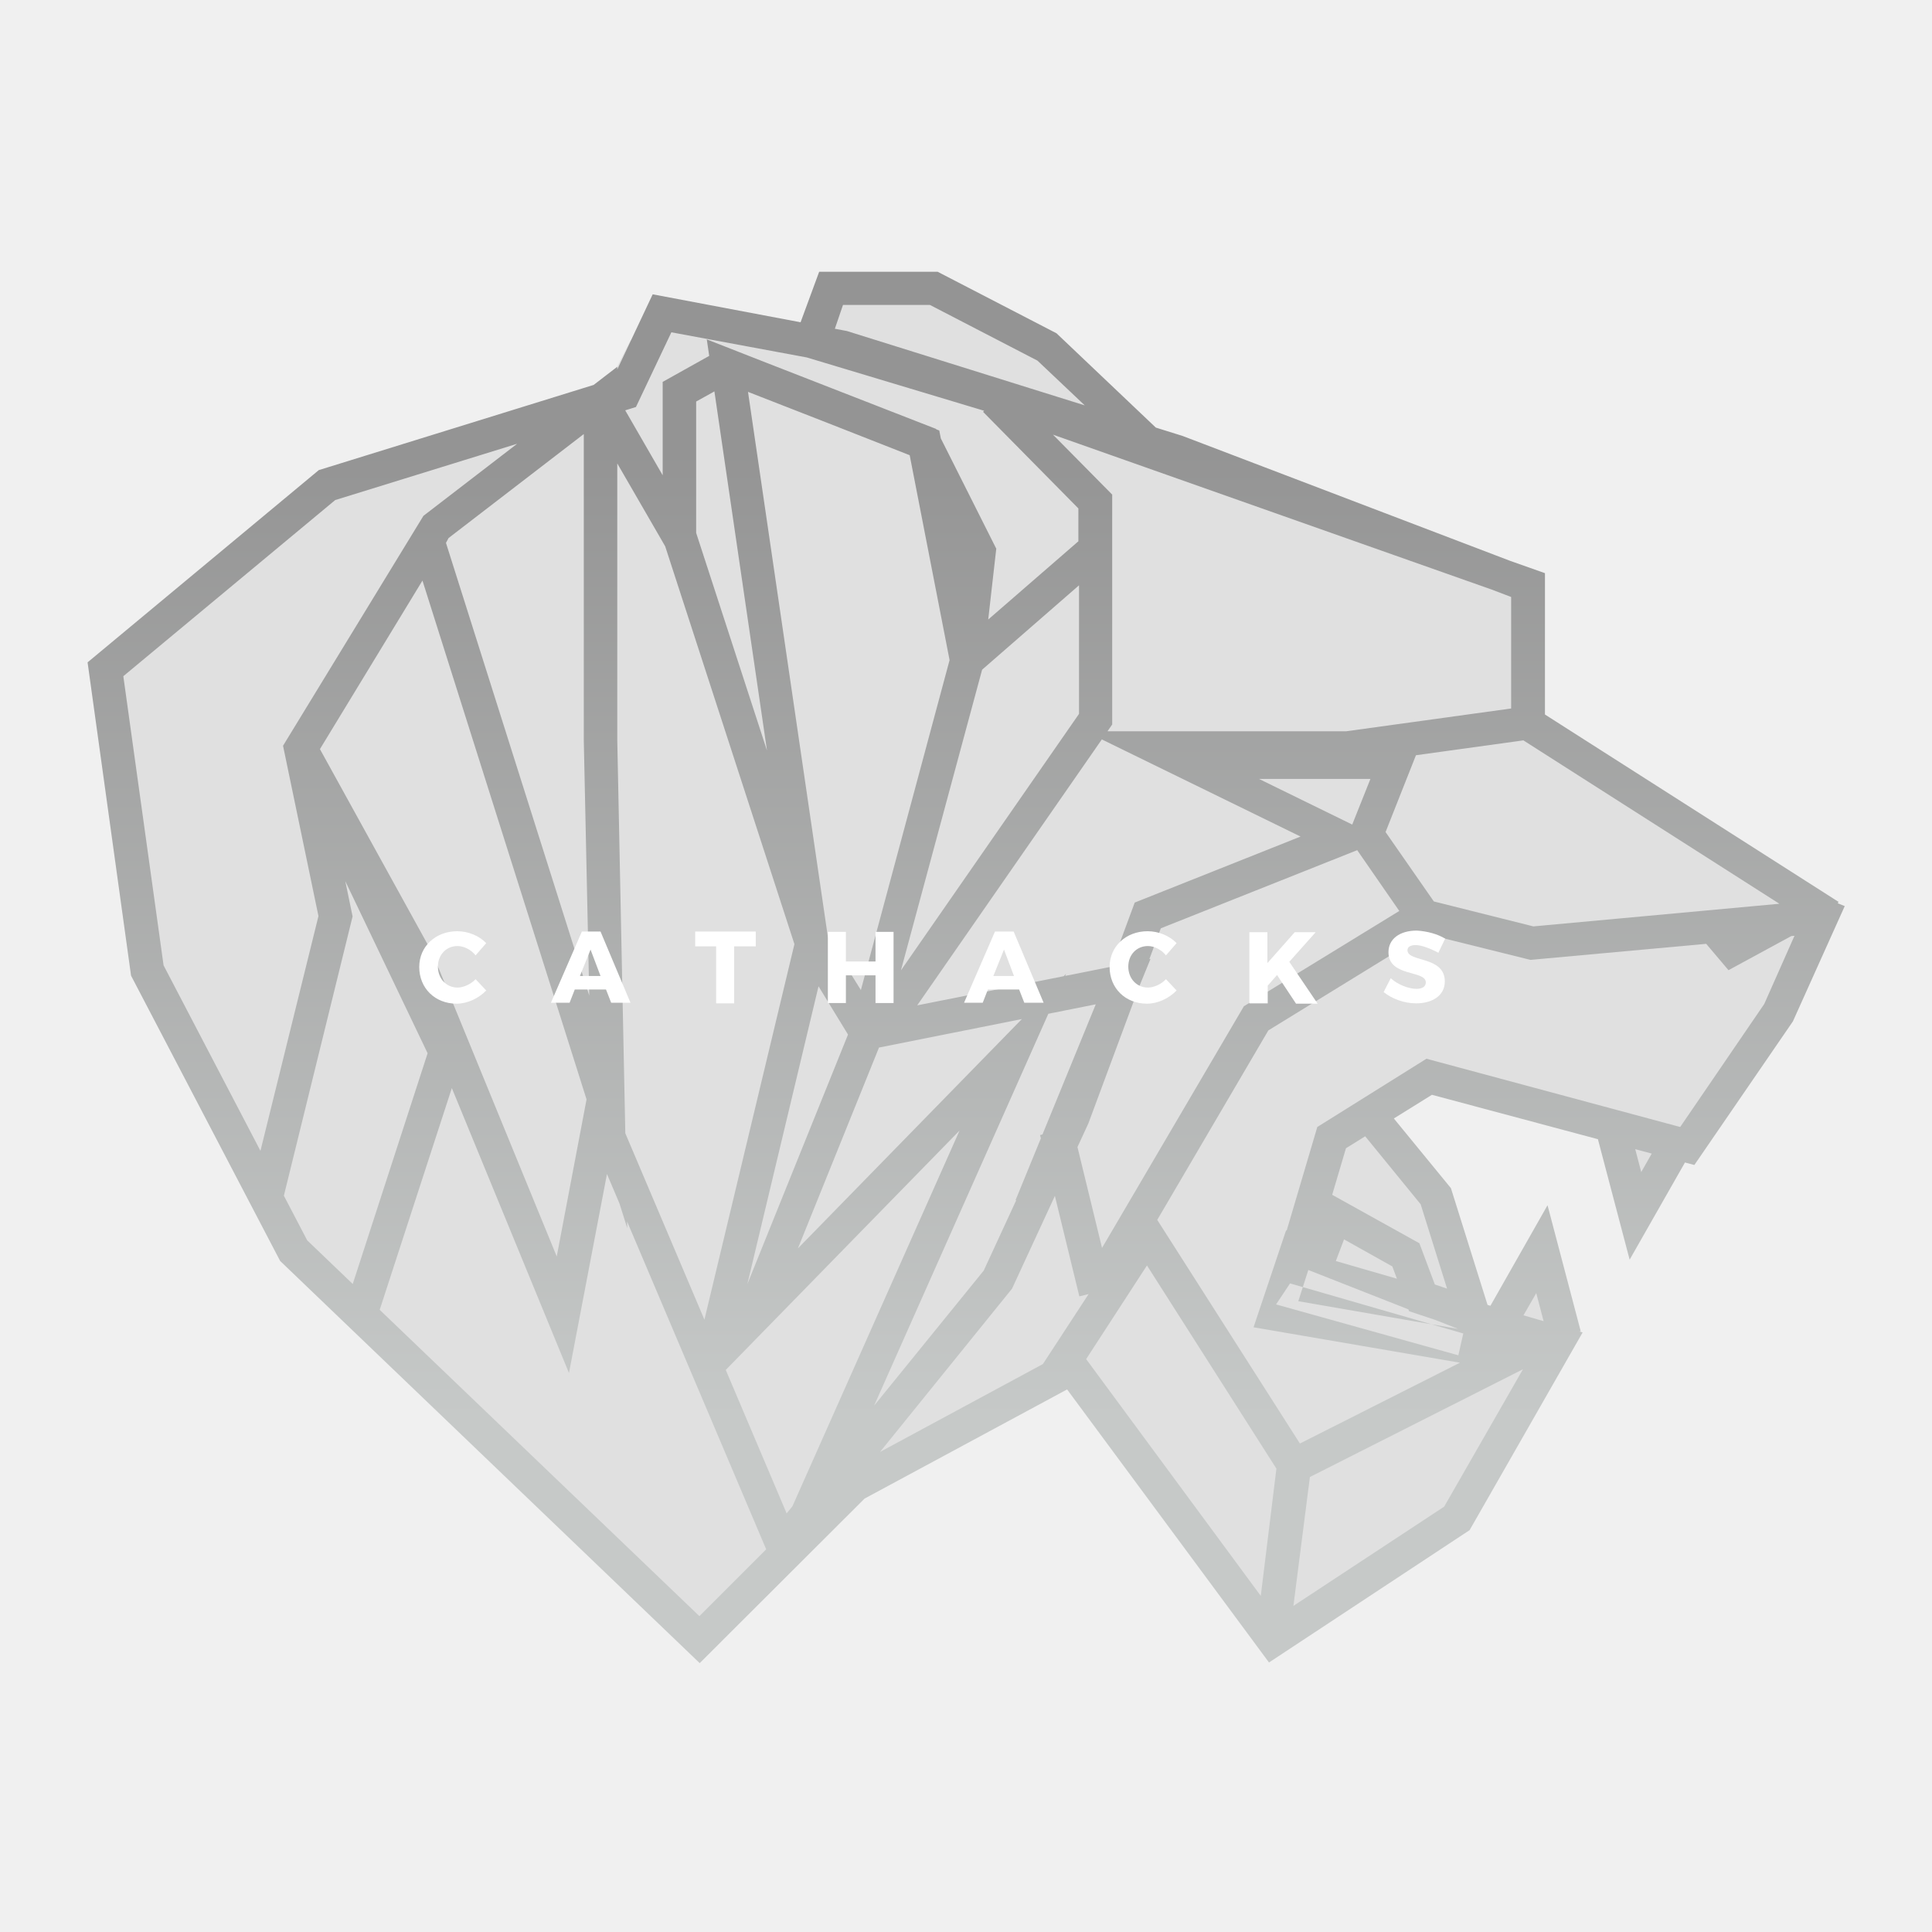
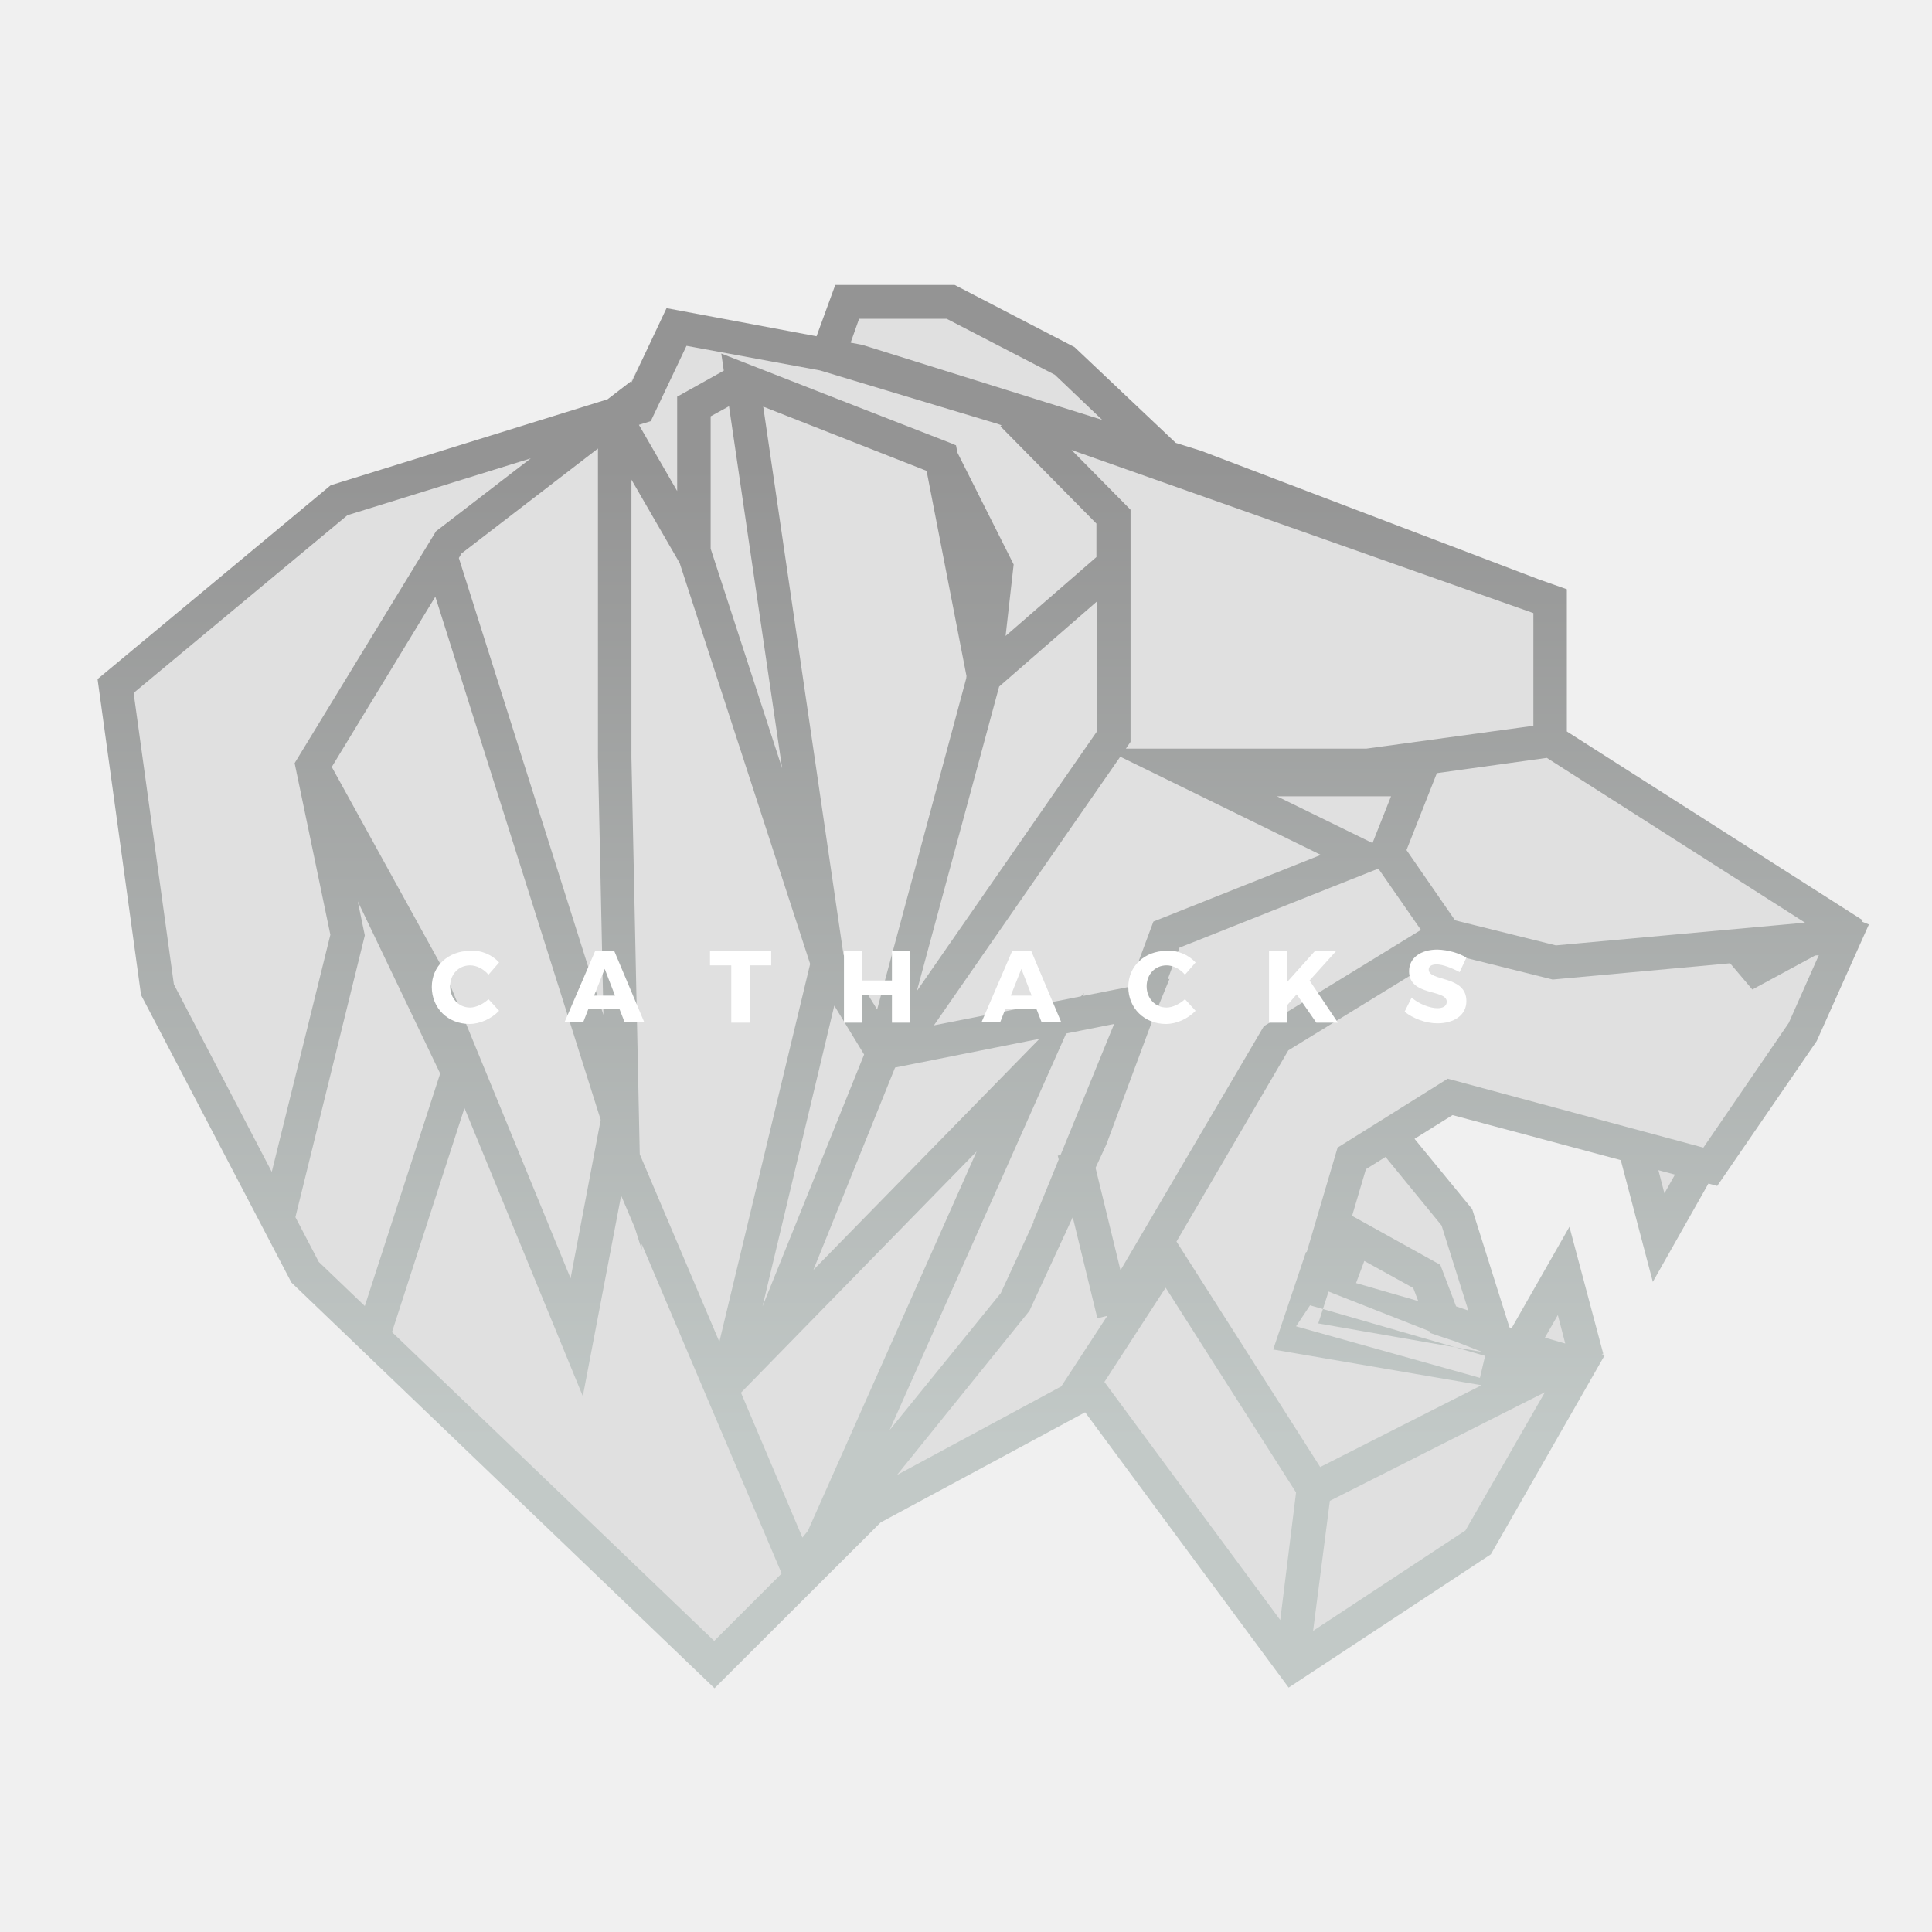
<svg xmlns="http://www.w3.org/2000/svg" version="1.1" id="Layer_1" x="0px" y="0px" viewBox="0 0 600 600" enable-background="new 0 0 600 600" xml:space="preserve">
-   <path fill="#FFFFFF" d="M436.8,284.7l-2,4.2c-2.2-1.2-5-2.2-6.7-2.2c-1.4,0-2.4,0.5-2.4,1.5c0,3.6,11,1.6,11,9.2  c0,4.2-3.7,6.4-8.4,6.4c-3.5,0-7.1-1.4-9.5-3.3l2.1-4.1c2.1,1.9,5.3,3.1,7.6,3.1c1.7,0,2.7-0.6,2.7-1.9c0-3.7-11-1.5-11-8.9  c0-3.8,3.3-6.3,8.3-6.3C431.6,282.4,434.7,283.3,436.8,284.7z" />
-   <g>
-     <g id="Layer_5_1_">
-       <polygon fill="#E0E0E0" points="215.7,507.6 92,389.5 45.5,300.4 31.9,207.3 104.3,147.2 186.2,124.6 195.7,105.9 208,95.9     251.1,108.2 260,86.4 292.8,90.6 328.3,109.7 344.6,130.5 470.9,179.9 475.7,224.3 561.7,279.6 565.1,290.5 522,356 507.1,381.3     501.6,351.9 445.6,334.8 425.1,345.1 434,356 448.8,377.2 459.2,412.7 466.8,407.9 479.8,387.4 483.2,414.1 451.8,474.8     395.8,503.4 332.3,427.7 270.8,459.8   " />
-     </g>
-     <linearGradient id="SVGID_1_" gradientUnits="userSpaceOnUse" x1="298.5" y1="-197.47" x2="298.5" y2="553.52" gradientTransform="matrix(0.4 0 0 -0.4 180.6 361.4)">
-       <stop offset="3.271244e-04" style="stop-color:#C6C9C8" />
-       <stop offset="1" style="stop-color:#949494" />
-     </linearGradient>
-     <path fill="url(#SVGID_1_)" d="M452.9,420.9l-56.6-15.8l7.7-11.6l50.6,19.9L452.9,420.9z M393.9,320l48.8-30l32.6,8.1l93.1-8.5   l-0.9-10.3l-91.3,8.4l-35.1-8.8l-54.8,33.6l-50.6,86.2l9,5.2L393.9,320z M254.2,306.3l12.4,20.3l73.7-14.7l-24.9,60.8l9.7,3.9   l32.2-78.8l-85.4,17L250,279.5l-33.6,140.2l10.1,2.5L254.2,306.3z M144.1,326.3L130.6,298l3.7-2L97.9,230l-9.3,4.7l44.2,92.4   L107,406.6l9.9,3.3L144.1,326.3z M345.4,172.8v-19.2l-32.6-33l-7.5,7.3l29.6,30v10.2l-28,24.3l2.5-22l-18.7-37.2l-65.4-25.5   l-19.5,10.9v29l-15-26l-9,5.2l34.4,59.5v-61.6l9.9-5.5l57,22.4l15.6,30.9l-5.2,45.5L345.4,172.8z M331.1,302.4l-83.3,85.3   l26.2-64.9l31.7-117.4l-14-71.7l-72.2-28.3l18.7,127.7l-22-67.6l-9.9,3.3l40.9,125.9l10.1-2.4l-25-170.6l50.2,19.6l12.4,63.7   l-30.7,114.2l-45.7,113.3l79.5-81.4l-56.4,126.8l9.6,4.2L331.1,302.4z M268.5,465.4l62.9-33.9l62.7,84.8l62.3-41.1l35.1-61.4   l-83.3-24.1l9.8-33.1l26.7-16.6l81.5,21.8l30.6-44.6l16.1-35.8l-2.2-0.9l0.3-0.4l-91.2-58.2v-43.6l-112.5-42.9l-104.3-32.6   l-60.3-11.4l-12.4,26.3L99,146l-71.8,59.7L40.7,303L87,391.6l130.3,124.9L268.5,465.4z M262.2,456.9l-45,45L95.4,385.2l-44.6-85.4   L38.3,210l65.8-54.7l93.4-28.9l11-23.2l51.7,9.6l103.5,32.3l105.6,40.3v42.1l90.4,57.7l-11.8,26.6L521.8,350L443,328.8L409.1,350   l-13.9,47l80.6,23.3l-27.3,47.6l-52.1,34.3L334.3,418L262.2,456.9z M450.6,369l-20.8-25.4l-8.1,6.5l19.5,23.9l8.2,26.2l-3.8-1.3   l-4.8-12.8l-28.8-16l-7.7,20.1l9.7,3.7l3.4-9l15,8.4l5.2,13.9l27.9,9.3L450.6,369z M314.3,400.2l23.7-51.3l22.5-60.6l69.1-27.5   l-47.6-23.3h36.4l61.4-8.5v-51l-173.7-61.4l-3.4,9.8l166.8,58.9v34.7l-51.4,7.1H337l66.9,32.7l-51.5,20.5l-23.9,64.5l-23,49.8   L244.3,470l-59.8-140.9l-11.6,61.1l-39.1-95.4l-9.6,3.9l52.5,127.7l11.8-61.8L241.7,490L314.3,400.2z M191.7,229.9v-116l-60.2,46.3   l-43.6,71.4l11,52.9l-21.3,86.2l10.1,2.5l21.8-88.6l-10.6-51.2l32.3-53.1l63.6,201.1L191.7,229.9z M139.3,167.1l42-32.3v95.1   l1.7,79.3l-44.5-140.6L139.3,167.1z M328.1,103.5l-36.9-19.1h-36.8l-9.2,25l130.4,39.2L328.1,103.5z M261.8,94.7h27l33.4,17.3   l14.9,14.1l-78-23.5L261.8,94.7z M522.5,284.4l14.3,16.9l31.1-16.9 M406.8,458.7l79.5-40.2l-83.1-14.4l6-18.7l-9.8-3.3l-10.1,30.1   l64.1,11l-49.7,25.1l-47.4-74.3l-32.8,50.2l8.8,5.6l23.9-36.8l40.2,63.1l-6.4,52.1l10.3,1.3L406.8,458.7z M345.4,225v-65.7h-10.3   v62.4l-63.6,91.6l8.5,5.9L345.4,225z M525.4,357.3l-9-5.1l-6.7,11.8l-3.8-14.5l-10.1,2.6l10.3,39.1L525.4,357.3z M490.9,413.4   l-10.3-39.1l-19.2,33.8l9,5.1l6.7-11.6l3.8,14.5L490.9,413.4z M345.3,400.1L333.1,350l-10.1,2.5l12.2,50.1L345.3,400.1z    M446.3,281.4l-16-23l10.6-26.8h-61.4v10.3h46.1l-7.1,17.8l19.1,27.6L446.3,281.4z" />
-     <path fill="#FFFFFF" d="M151,292.9l-3.3,3.8c-1.4-1.8-3.7-2.9-5.6-2.9c-3.5,0-6.1,2.7-6.1,6.4s2.6,6.5,6.1,6.5c1.8,0,4.1-1,5.6-2.6   l3.3,3.5c-2.4,2.5-5.9,4.1-9.2,4.1c-6.7,0-11.6-4.8-11.6-11.4c0-6.4,5.1-11.1,11.8-11.1C145.4,289.2,148.8,290.6,151,292.9z" />
-     <path fill="#FFFFFF" d="M178.5,307.3l-1.6,4.1h-5.8l9.6-22.1h5.8l9.3,22.1h-6l-1.6-4.1C188.1,307.3,178.5,307.3,178.5,307.3z    M183.4,294.9l-3.3,8.2h6.4L183.4,294.9z" />
-     <path fill="#FFFFFF" d="M228,293.9v17.7h-5.6v-17.7h-6.5v-4.6h18.8v4.6H228z" />
-     <path fill="#FFFFFF" d="M271.9,311.5v-8.6h-9.2v8.6h-5.6v-22.1h5.6v9.2h9.2v-9.2h5.6v22.1H271.9z" />
-     <path fill="#FFFFFF" d="M306.8,307.3l-1.6,4.1h-5.8l9.6-22.1h5.8l9.3,22.1h-6l-1.6-4.1C316.5,307.3,306.8,307.3,306.8,307.3z    M311.8,294.9l-3.3,8.2h6.4L311.8,294.9z" />
-     <path fill="#FFFFFF" d="M365.4,292.9l-3.3,3.8c-1.4-1.8-3.7-2.9-5.6-2.9c-3.5,0-6.1,2.7-6.1,6.4s2.6,6.5,6.1,6.5   c1.8,0,4.1-1,5.6-2.6l3.3,3.5c-2.4,2.5-5.9,4.1-9.2,4.1c-6.7,0-11.6-4.8-11.6-11.4c0-6.4,5.1-11.1,11.8-11.1   C359.8,289.2,363.2,290.6,365.4,292.9z" />
-     <path fill="#FFFFFF" d="M396.6,302.8l-2.9,3.3v5.5H388v-22.1h5.6v9.6l8.5-9.6h6.5l-8.2,9.2l8.8,13h-6.7L396.6,302.8z" />
-     <path fill="#FFFFFF" d="M448.8,291.5l-2.1,4.4c-2.4-1.3-5.2-2.4-7.1-2.4c-1.4,0-2.5,0.5-2.5,1.6c0,3.8,11.6,1.7,11.6,9.7   c0,4.4-3.9,6.8-8.9,6.8c-3.7,0-7.5-1.4-10.1-3.5l2.2-4.3c2.2,2,5.6,3.3,8,3.3c1.8,0,2.9-0.7,2.9-2c0-3.9-11.6-1.6-11.6-9.4   c0-4.1,3.5-6.7,8.8-6.7C443.3,289.2,446.5,290.1,448.8,291.5z" />
+   <g id="Layer_5">
+     <polygon fill="#E0E0E0" points="220.4,515.4 95.5,396.3 48.7,306.4 35,212.4 107.9,151.9 190.5,129 200.2,110.2 212.6,100.2    256,112.6 265,90.5 298.1,94.7 333.8,114 350.3,135 477.7,184.9 482.5,229.6 569.2,285.4 572.7,296.4 529.3,362.5 514.2,387.9    508.7,358.4 452.2,341.1 431.5,351.5 440.5,362.5 455.4,383.9 465.9,419.6 473.6,414.9 486.6,394.1 490.1,421.1 458.4,482.3    401.9,511.2 337.9,434.8 275.9,467.1  " />
  </g>
+   <linearGradient id="SVGID_1_" gradientUnits="userSpaceOnUse" x1="311.831" y1="-215.47" x2="311.831" y2="541.99" gradientTransform="matrix(0.4 0 0 -0.4 180.6 361.4)">
+     <stop offset="3.271244e-04" style="stop-color:#C2C9C7" />
+     <stop offset="1" style="stop-color:#949494" />
+   </linearGradient>
+   <path fill="url(#SVGID_1_)" d="M459.6,427.9l-57.1-16l7.8-11.7l51.1,20.1L459.6,427.9z M400.1,326.2l49.2-30.2l32.9,8.2l94-8.6  l-0.9-10.4l-92.1,8.4l-35.4-8.8l-55.3,33.9l-51.1,87l9.1,5.3L400.1,326.2z M259.1,312.3l12.5,20.5L346,318l-25.1,61.4l9.8,4  l32.5-79.4L277,321l-22-35.8L221,426.7l10.2,2.5L259.1,312.3z M148,332.5L134.5,304l3.7-2l-36.7-66.6l-9.4,4.8l44.6,93.2l-26,80.2  l10,3.3L148,332.5z M351.1,177.7v-19.4l-32.9-33.3l-7.5,7.4l29.8,30.2V173l-28.2,24.5l2.5-22.2L296,137.9l-66-25.7l-19.7,11v29.3  l-15.2-26.3l-9.1,5.3l34.7,60v-62.2l10-5.5l57.5,22.6l15.7,31.1l-5.3,45.9L351.1,177.7z M336.7,308.4l-84.1,86l26.4-65.4L311,210.6  l-14.1-72.3L224,109.8l18.9,128.8l-22.2-68.2l-10,3.3L252,300.6l10.2-2.4L237,126.1l50.7,19.8l12.5,64.3l-31,115.2l-46.1,114.3  l80.2-82.1l-56.9,127.9l9.6,4.2L336.7,308.4z M273.5,472.8l63.5-34.2l63.2,85.5l62.8-41.4l35.4-61.9l-84.1-24.3l9.9-33.4l26.9-16.8  l82.2,22l30.9-45l16.2-36.2l-2.2-0.9l0.3-0.4l-92-58.7v-43.9L373,140l-105.2-32.9L207,95.7l-12.5,26.5l-91.8,28.5l-72.4,60.2  L43.8,309l46.7,89.3l131.4,126L273.5,472.8z M267.2,464.2l-45.4,45.4L99,391.9l-45-86.2l-12.5-90.5l66.4-55.2l94.2-29.2l11.1-23.4  l52.1,9.6l104.4,32.6l106.5,40.6v42.5l91.2,58.2l-11.9,26.8L529,356.4L449.6,335l-34.2,21.4l-14,47.4l81.3,23.5l-27.6,48l-52.5,34.6  L339.9,425L267.2,464.2z M457.2,375.5l-21-25.6l-8.2,6.6l19.7,24.1l8.3,26.4l-3.8-1.3l-4.9-12.9l-29-16.1l-7.8,20.3l9.8,3.7l3.4-9.1  l15.2,8.4l5.3,14l28.1,9.4L457.2,375.5z M319.7,407.1l23.9-51.7l22.7-61.1l69.7-27.7l-48-23.5h36.7l61.9-8.6V183l-175.2-61.9  l-3.4,9.9l168.2,59.4v35l-51.9,7.1h-81.5l67.4,33l-52,20.7L334,351.3l-23.2,50.3l-61.6,75.9l-60.3-142.1l-11.7,61.6l-39.5-96.2  l-9.6,4l52.9,128.8l11.9-62.3l53.7,126.4L319.7,407.1z M196.1,235.3v-117l-60.7,46.7l-43.9,72l11.1,53.3l-21.5,87l10.2,2.5l22-89.3  l-10.7-51.6l32.6-53.6l64.1,202.8L196.1,235.3z M143.3,171.9l42.4-32.6v95.9l1.7,80l-44.9-141.9L143.3,171.9z M333.7,107.8  l-37.2-19.3h-37.1l-9.2,25.2l131.6,39.6L333.7,107.8z M266.8,99H294l33.6,17.4l15,14.3L264,106.9L266.8,99z M529.8,290.3l14.4,17  l31.4-17 M413,466.1l80.2-40.5L409.4,411l6.1-18.9l-9.9-3.3l-10.2,30.3l64.7,11.1L410,455.6l-47.8-75l-33.1,50.7l8.8,5.7l24.1-37.1  l40.5,63.6l-6.5,52.5l10.4,1.3L413,466.1z M351.1,230.4v-66.2h-10.4v62.9l-64.1,92.4l8.6,5.9L351.1,230.4z M532.7,363.8l-9.1-5.1  l-6.7,11.9l-3.8-14.6l-10.2,2.6l10.4,39.5L532.7,363.8z M497.9,420.4L487.4,381L468,415l9.1,5.1l6.7-11.7l3.8,14.6L497.9,420.4z   M351,406.9l-12.3-50.5l-10.2,2.5l12.3,50.5L351,406.9z M452.9,287.3L436.8,264l10.7-27.1h-61.9v10.4H432l-7.1,17.9l19.3,27.8  L452.9,287.3z" />
+   <path fill="#FFFFFF" d="M155,298.9l-3.3,3.8c-1.5-1.8-3.7-2.9-5.7-2.9c-3.6,0-6.2,2.8-6.2,6.5s2.6,6.6,6.2,6.6  c1.8,0,4.1-1.1,5.7-2.6l3.3,3.6c-2.4,2.5-5.9,4.1-9.2,4.1c-6.7,0-11.7-4.9-11.7-11.5c0-6.5,5.1-11.2,11.9-11.2  C149.4,295,152.8,296.5,155,298.9z" />
+   <path fill="#FFFFFF" d="M182.7,313.4l-1.6,4.1h-5.8l9.6-22.3h5.8l9.4,22.3h-6.1l-1.6-4.1C192.5,313.4,182.7,313.4,182.7,313.4z   M187.8,300.9l-3.3,8.3h6.5L187.8,300.9z" />
+   <path fill="#FFFFFF" d="M232.8,299.8v17.8h-5.7v-17.8h-6.6v-4.6h19v4.6H232.8z" />
+   <path fill="#FFFFFF" d="M277,317.6v-8.7h-9.2v8.7h-5.7v-22.3h5.7v9.2h9.2v-9.2h5.7v22.3H277z" />
+   <path fill="#FFFFFF" d="M312.2,313.4l-1.6,4.1h-5.8l9.6-22.3h5.8l9.4,22.3h-6.1l-1.6-4.1C322,313.4,312.2,313.4,312.2,313.4z   M317.2,300.9l-3.3,8.3h6.5L317.2,300.9z" />
+   <path fill="#FFFFFF" d="M371.3,298.9l-3.3,3.8c-1.5-1.8-3.7-2.9-5.7-2.9c-3.6,0-6.2,2.8-6.2,6.5s2.6,6.6,6.2,6.6  c1.8,0,4.1-1.1,5.7-2.6l3.3,3.6c-2.4,2.5-5.9,4.1-9.2,4.1c-6.7,0-11.7-4.9-11.7-11.5c0-6.5,5.1-11.2,11.9-11.2  C365.6,295,369.1,296.5,371.3,298.9z" />
+   <path fill="#FFFFFF" d="M402.7,308.8l-2.9,3.3v5.5h-5.7v-22.3h5.7v9.6l8.6-9.6h6.6l-8.3,9.2l8.8,13.1h-6.7L402.7,308.8z" />
+   <path fill="#FFFFFF" d="M455.4,297.4l-2.1,4.5c-2.4-1.3-5.3-2.4-7.1-2.4c-1.5,0-2.5,0.5-2.5,1.6c0,3.8,11.7,1.7,11.7,9.8  c0,4.5-4,6.9-9,6.9c-3.7,0-7.5-1.5-10.2-3.6l2.2-4.4c2.2,2,5.7,3.3,8,3.3c1.8,0,2.9-0.7,2.9-2c0-4-11.7-1.6-11.7-9.5  c0-4.1,3.6-6.7,8.8-6.7C449.8,295,453.1,296,455.4,297.4z" />
</svg>
